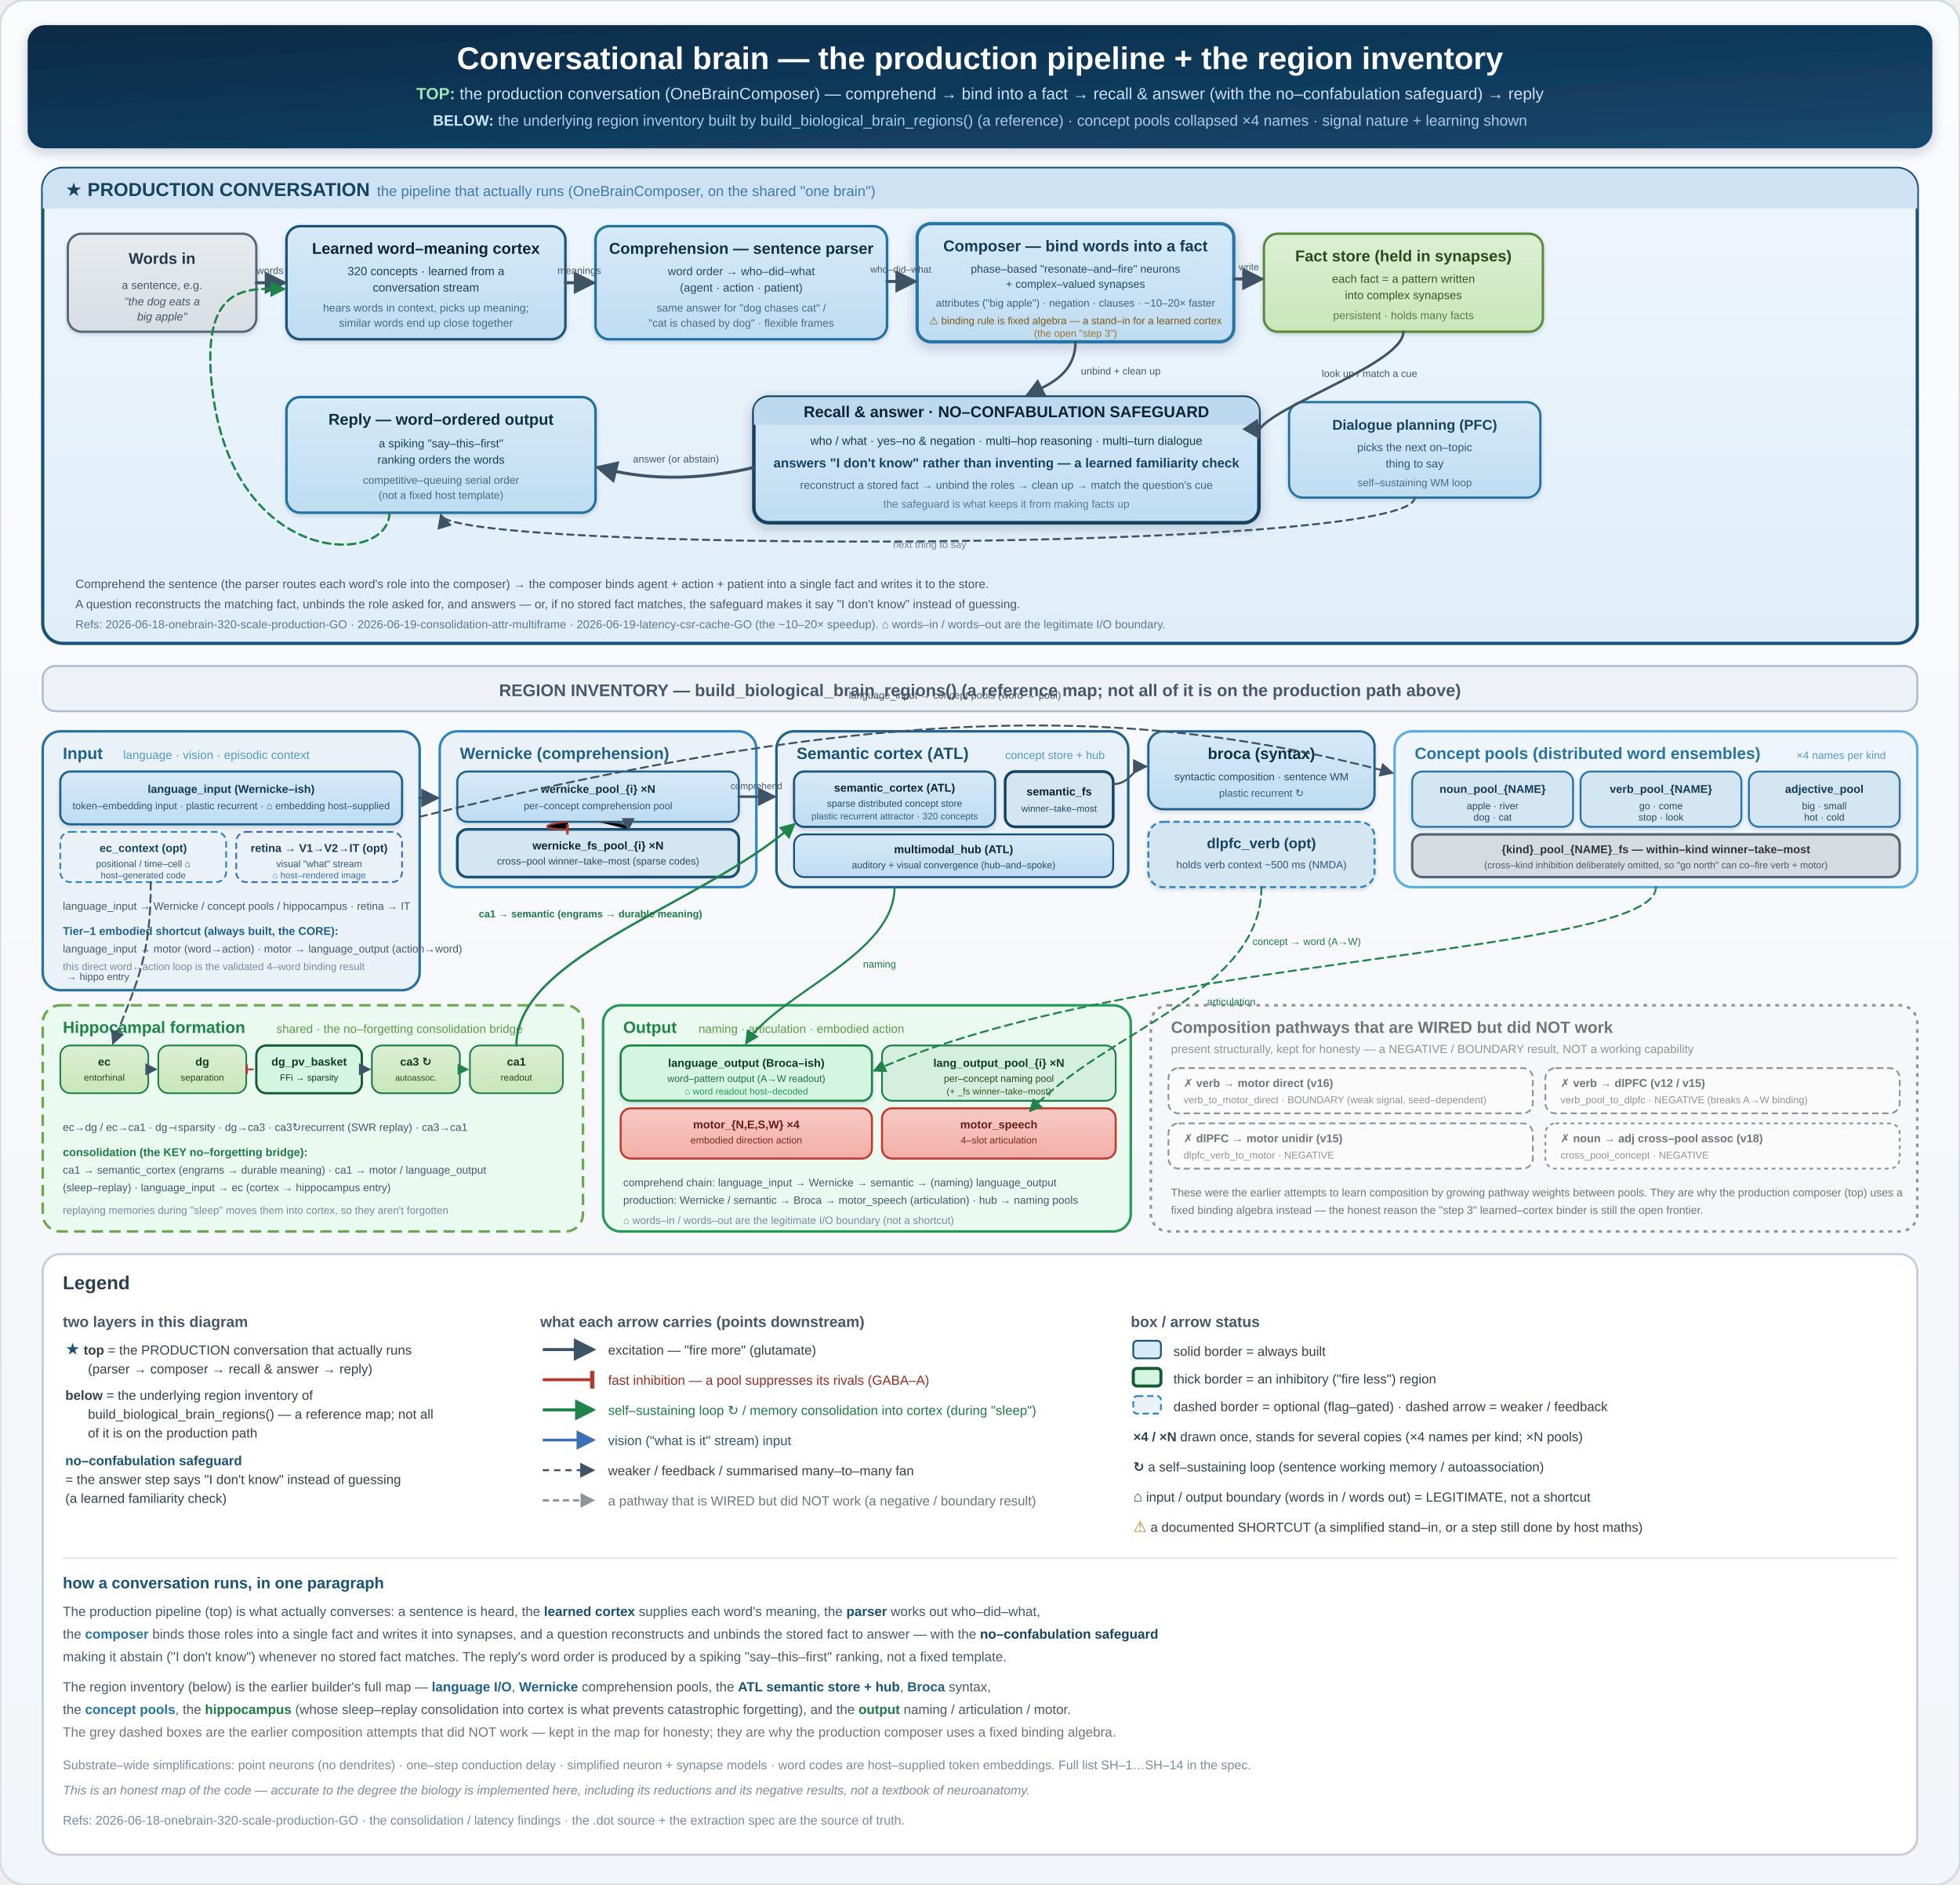
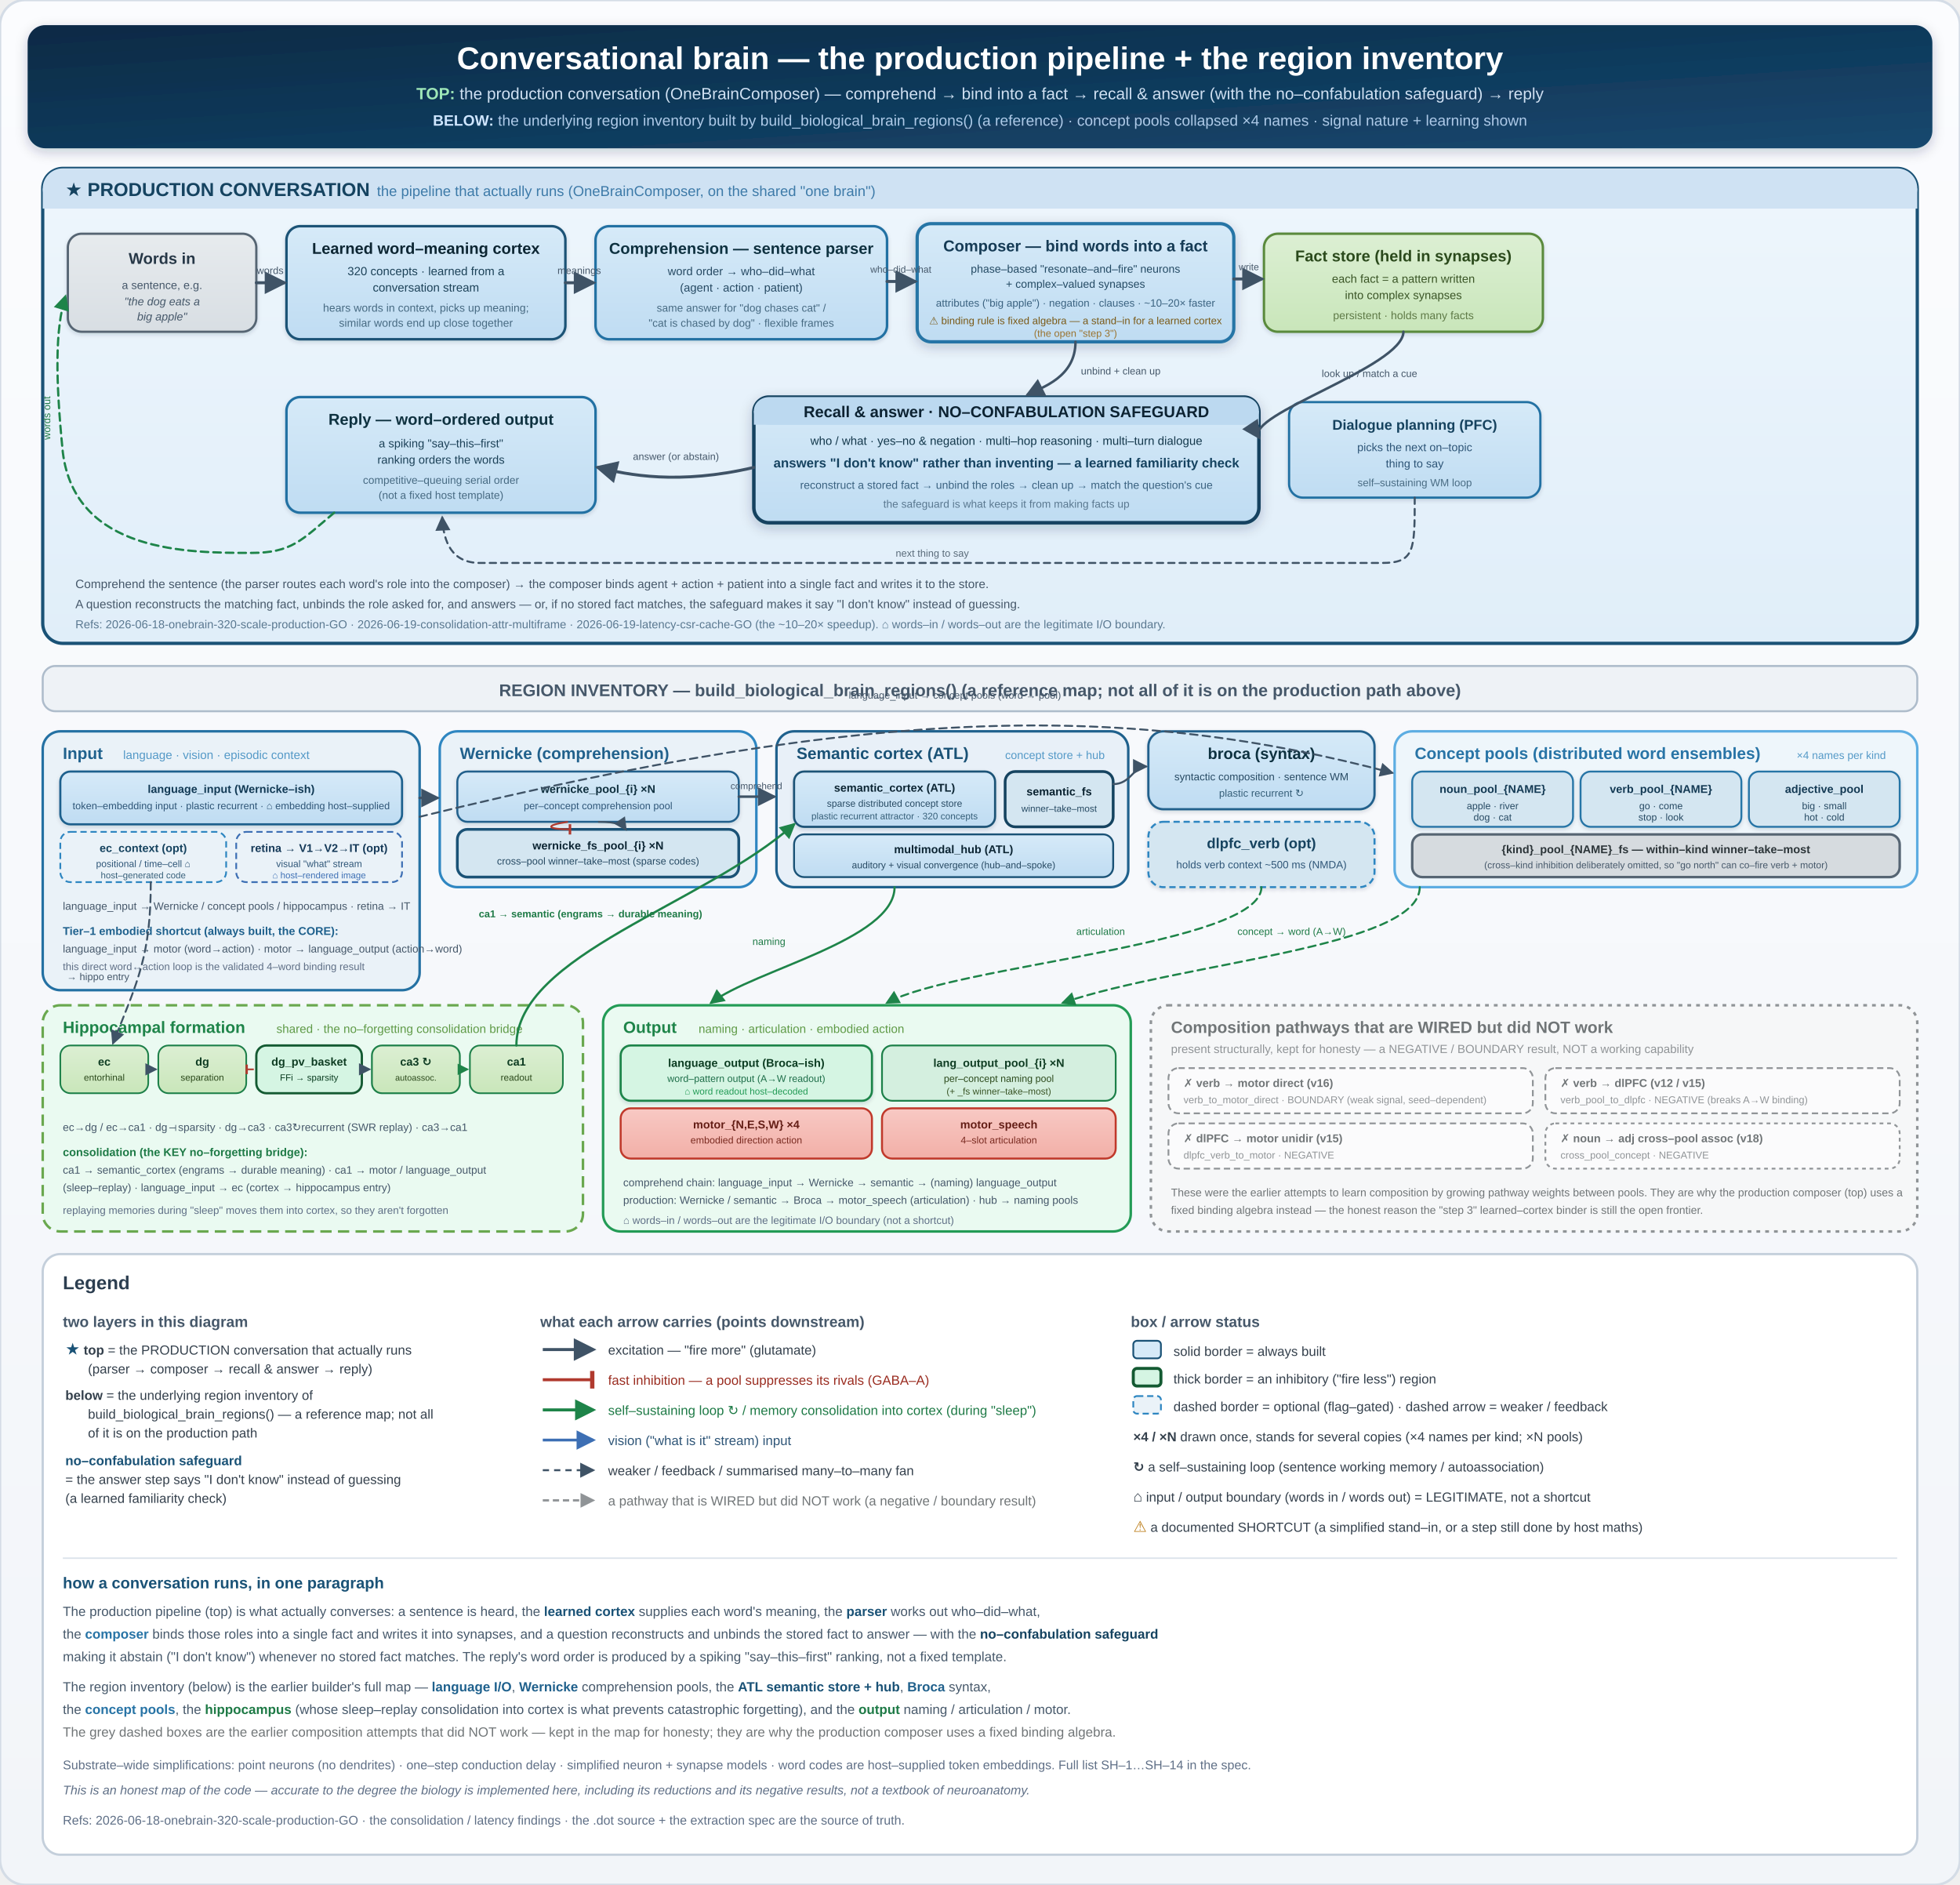
<svg xmlns="http://www.w3.org/2000/svg" viewBox="0 0 1560 1500" font-family="'Segoe UI','Helvetica Neue',Arial,sans-serif">
  <defs>
    <linearGradient id="gLang" x1="0" y1="0" x2="0" y2="1">
      <stop offset="0" stop-color="#d6eaf8" />
      <stop offset="1" stop-color="#bfdcf2" />
    </linearGradient>
    <linearGradient id="gLangD" x1="0" y1="0" x2="0" y2="1">
      <stop offset="0" stop-color="#e6f1fa" />
      <stop offset="1" stop-color="#d4e8f6" />
    </linearGradient>
    <linearGradient id="gMem" x1="0" y1="0" x2="0" y2="1">
      <stop offset="0" stop-color="#dcefd3" />
      <stop offset="1" stop-color="#c9e6ba" />
    </linearGradient>
    <linearGradient id="gMot" x1="0" y1="0" x2="0" y2="1">
      <stop offset="0" stop-color="#f8c9c4" />
      <stop offset="1" stop-color="#f2afa7" />
    </linearGradient>
    <linearGradient id="gPer" x1="0" y1="0" x2="0" y2="1">
      <stop offset="0" stop-color="#d8e9f7" />
      <stop offset="1" stop-color="#c2dcf0" />
    </linearGradient>
    <linearGradient id="gIO" x1="0" y1="0" x2="0" y2="1">
      <stop offset="0" stop-color="#e7ebee" />
      <stop offset="1" stop-color="#d8dee3" />
    </linearGradient>
    <linearGradient id="gHero" x1="0" y1="0" x2="1" y2="1">
      <stop offset="0" stop-color="#0b2a45" />
      <stop offset="1" stop-color="#15486f" />
    </linearGradient>
    <linearGradient id="gProd" x1="0" y1="0" x2="0" y2="1">
      <stop offset="0" stop-color="#eef6fc" />
      <stop offset="1" stop-color="#e0eef9" />
    </linearGradient>
    <linearGradient id="gPage" x1="0" y1="0" x2="0" y2="1">
      <stop offset="0" stop-color="#fbfcfe" />
      <stop offset="1" stop-color="#f2f5f9" />
    </linearGradient>
    <marker id="arrEx" viewBox="0 0 10 10" refX="8.5" refY="5" markerWidth="7.5" markerHeight="7.5" orient="auto-start-reverse">
      <path d="M0,0 L10,5 L0,10 z" fill="#3f5366" />
    </marker>
    <marker id="arrG" viewBox="0 0 10 10" refX="8.5" refY="5" markerWidth="7" markerHeight="7" orient="auto-start-reverse">
      <path d="M0,0 L10,5 L0,10 z" fill="#1e8449" />
    </marker>
    <marker id="arrV" viewBox="0 0 10 10" refX="8.5" refY="5" markerWidth="7" markerHeight="7" orient="auto-start-reverse">
      <path d="M0,0 L10,5 L0,10 z" fill="#3d6fb4" />
    </marker>
    <marker id="arrInh" viewBox="0 0 10 10" refX="1.5" refY="5" markerWidth="6.5" markerHeight="9" orient="auto-start-reverse">
      <rect x="0" y="0.5" width="2.2" height="9" fill="#b03a2e" />
    </marker>
    <marker id="arrX" viewBox="0 0 10 10" refX="8.5" refY="5" markerWidth="6.5" markerHeight="6.5" orient="auto-start-reverse">
      <path d="M0,0 L10,5 L0,10 z" fill="#909497" />
    </marker>
    <filter id="soft" x="-10%" y="-10%" width="120%" height="120%">
      <feDropShadow dx="0" dy="1.4" stdDeviation="1.8" flood-color="#1a2a3a" flood-opacity="0.16" />
    </filter>
    <filter id="softLg" x="-14%" y="-14%" width="128%" height="128%">
      <feDropShadow dx="0" dy="3" stdDeviation="5" flood-color="#0b2240" flood-opacity="0.22" />
    </filter>
  </defs>
  <rect x="0" y="0" width="1560" height="1500" rx="20" fill="url(#gPage)" stroke="#d4dce6" stroke-width="2" />
  <g>
    <rect x="22" y="20" width="1516" height="98" rx="14" fill="url(#gHero)" filter="url(#softLg)" />
    <text x="780" y="55" text-anchor="middle" font-size="25" font-weight="700" fill="#ffffff">Conversational brain — the production pipeline + the region inventory</text>
    <text x="780" y="79" text-anchor="middle" font-size="13" fill="#cfe0f2">
      <tspan font-weight="700" fill="#9ee7b8">TOP:</tspan> the production conversation (OneBrainComposer) — comprehend → bind into a fact → recall &amp; answer (with the no–confabulation safeguard) → reply</text>
    <text x="780" y="100" text-anchor="middle" font-size="12" fill="#aecae8">
      <tspan font-weight="700" fill="#cfe6ff">BELOW:</tspan> the underlying region inventory built by build_biological_brain_regions() (a reference) · concept pools collapsed ×4 names · signal nature + learning shown</text>
  </g>
  <g>
    <rect x="34" y="134" width="1492" height="378" rx="16" fill="url(#gProd)" stroke="#1a5276" stroke-width="2.6" />
    <rect x="34" y="134" width="1492" height="32" rx="16" fill="#cfe2f3" />
    <rect x="34" y="150" width="1492" height="16" fill="#cfe2f3" />
    <text x="52" y="156" font-size="15" font-weight="700" fill="#154360">★ PRODUCTION CONVERSATION</text>
    <text x="300" y="156" font-size="11.5" fill="#3d7aa8">the pipeline that actually runs (OneBrainComposer, on the shared "one brain")</text>
    <g filter="url(#soft)">
      <rect x="54" y="186" width="150" height="78" rx="11" fill="url(#gIO)" stroke="#566573" stroke-width="1.8" />
      <text x="129" y="210" text-anchor="middle" font-size="12.5" font-weight="700" fill="#283747">Words in</text>
      <text x="129" y="230" text-anchor="middle" font-size="9" fill="#46586a">a sentence, e.g.</text>
      <text x="129" y="243" text-anchor="middle" font-size="9" font-style="italic" fill="#46586a">"the dog eats a</text>
      <text x="129" y="255" text-anchor="middle" font-size="9" font-style="italic" fill="#46586a">big apple"</text>
    </g>
    <g filter="url(#soft)">
      <rect x="228" y="180" width="222" height="90" rx="11" fill="url(#gLang)" stroke="#1a5276" stroke-width="2" />
      <text x="339" y="202" text-anchor="middle" font-size="12.5" font-weight="700" fill="#0c2533">Learned word–meaning cortex</text>
      <text x="339" y="219" text-anchor="middle" font-size="9.4" fill="#1d4258">320 concepts · learned from a</text>
      <text x="339" y="232" text-anchor="middle" font-size="9.4" fill="#1d4258">conversation stream</text>
      <text x="339" y="248" text-anchor="middle" font-size="8.8" fill="#476a82">hears words in context, picks up meaning;</text>
      <text x="339" y="260" text-anchor="middle" font-size="8.8" fill="#476a82">similar words end up close together</text>
    </g>
    <g filter="url(#soft)">
      <rect x="474" y="180" width="232" height="90" rx="11" fill="url(#gLang)" stroke="#2471a3" stroke-width="2" />
      <text x="590" y="202" text-anchor="middle" font-size="12.5" font-weight="700" fill="#10303f">Comprehension — sentence parser</text>
      <text x="590" y="219" text-anchor="middle" font-size="9.2" fill="#274a63">word order → who–did–what</text>
      <text x="590" y="232" text-anchor="middle" font-size="9.2" fill="#274a63">(agent · action · patient)</text>
      <text x="590" y="248" text-anchor="middle" font-size="8.6" fill="#476a82">same answer for "dog chases cat" /</text>
      <text x="590" y="260" text-anchor="middle" font-size="8.6" fill="#476a82">"cat is chased by dog" · flexible frames</text>
    </g>
    <g filter="url(#softLg)">
      <rect x="730" y="178" width="252" height="94" rx="11" fill="url(#gLang)" stroke="#2874a6" stroke-width="2.6" />
      <text x="856" y="200" text-anchor="middle" font-size="12.5" font-weight="700" fill="#143a54">Composer — bind words into a fact</text>
      <text x="856" y="217" text-anchor="middle" font-size="8.8" fill="#244a63">phase–based "resonate–and–fire" neurons</text>
      <text x="856" y="229" text-anchor="middle" font-size="8.8" fill="#244a63">+ complex–valued synapses</text>
      <text x="856" y="244" text-anchor="middle" font-size="8.4" fill="#3a6280">attributes ("big apple") · negation · clauses · ~10–20× faster</text>
      <text x="856" y="258" text-anchor="middle" font-size="8.2" fill="#7a5a18">⚠ binding rule is fixed algebra — a stand–in for a learned cortex</text>
      <text x="856" y="268" text-anchor="middle" font-size="8" fill="#9a7330">(the open "step 3")</text>
    </g>
    <g filter="url(#soft)">
      <rect x="1006" y="186" width="222" height="78" rx="11" fill="url(#gMem)" stroke="#5a8a3c" stroke-width="1.9" />
      <text x="1117" y="208" text-anchor="middle" font-size="12.5" font-weight="700" fill="#2c4a1c">Fact store (held in synapses)</text>
      <text x="1117" y="225" text-anchor="middle" font-size="9.2" fill="#3a5526">each fact = a pattern written</text>
      <text x="1117" y="238" text-anchor="middle" font-size="9.2" fill="#3a5526">into complex synapses</text>
      <text x="1117" y="254" text-anchor="middle" font-size="8.8" fill="#5f7a47">persistent · holds many facts</text>
    </g>
    <g filter="url(#softLg)">
      <rect x="600" y="316" width="402" height="100" rx="12" fill="url(#gLang)" stroke="#154360" stroke-width="2.8" />
      <rect x="600" y="316" width="402" height="22" rx="12" fill="#bcd9f0" />
      <rect x="600" y="327" width="402" height="11" fill="#bcd9f0" />
      <text x="801" y="332" text-anchor="middle" font-size="12.5" font-weight="700" fill="#0a2230">Recall &amp; answer  ·  NO–CONFABULATION SAFEGUARD</text>
      <text x="801" y="354" text-anchor="middle" font-size="9.4" fill="#13384c">who / what · yes–no &amp; negation · multi–hop reasoning · multi–turn dialogue</text>
      <text x="801" y="372" text-anchor="middle" font-size="10.5" font-weight="700" fill="#154360">answers "I don't know" rather than inventing — a learned familiarity check</text>
      <text x="801" y="389" text-anchor="middle" font-size="8.8" fill="#3a6280">reconstruct a stored fact → unbind the roles → clean up → match the question's cue</text>
      <text x="801" y="404" text-anchor="middle" font-size="8.6" fill="#5a7890">the safeguard is what keeps it from making facts up</text>
    </g>
    <g filter="url(#soft)">
      <rect x="1026" y="320" width="200" height="76" rx="11" fill="url(#gLang)" stroke="#2471a3" stroke-width="1.8" />
      <text x="1126" y="342" text-anchor="middle" font-size="11.3" font-weight="700" fill="#16435f">Dialogue planning (PFC)</text>
      <text x="1126" y="359" text-anchor="middle" font-size="9" fill="#2e5577">picks the next on–topic</text>
      <text x="1126" y="372" text-anchor="middle" font-size="9" fill="#2e5577">thing to say</text>
      <text x="1126" y="387" text-anchor="middle" font-size="8.4" fill="#4a6c84">self–sustaining WM loop</text>
    </g>
    <g filter="url(#soft)">
      <rect x="228" y="316" width="246" height="92" rx="11" fill="url(#gLang)" stroke="#2471a3" stroke-width="2" />
      <text x="351" y="338" text-anchor="middle" font-size="12.5" font-weight="700" fill="#10303f">Reply — word–ordered output</text>
      <text x="351" y="356" text-anchor="middle" font-size="9.2" fill="#1d4258">a spiking "say–this–first"</text>
      <text x="351" y="369" text-anchor="middle" font-size="9.2" fill="#1d4258">ranking orders the words</text>
      <text x="351" y="385" text-anchor="middle" font-size="8.6" fill="#476a82">competitive–queuing serial order</text>
      <text x="351" y="397" text-anchor="middle" font-size="8.6" fill="#476a82">(not a fixed host template)</text>
    </g>
    <g fill="none" stroke-linecap="round">
      <path d="M204,225 L226,225" stroke="#3f5366" stroke-width="2.4" marker-end="url(#arrEx)" />
      <text x="215" y="218" text-anchor="middle" font-size="8" fill="#46586a">words</text>
      <path d="M450,225 L472,225" stroke="#3f5366" stroke-width="2.4" marker-end="url(#arrEx)" />
      <text x="461" y="218" text-anchor="middle" font-size="8" fill="#46586a">meanings</text>
      <path d="M706,224 L728,224" stroke="#3f5366" stroke-width="2.4" marker-end="url(#arrEx)" />
      <text x="717" y="217" text-anchor="middle" font-size="7.6" fill="#46586a">who–did–what</text>
      <path d="M982,222 L1004,222" stroke="#3f5366" stroke-width="2.4" marker-end="url(#arrEx)" />
      <text x="994" y="215" text-anchor="middle" font-size="7.6" fill="#46586a">write</text>
      <path d="M1117,264 C1117,292 990,330 1002,348" stroke="#3f5366" stroke-width="2" marker-end="url(#arrEx)" />
      <text x="1090" y="300" text-anchor="middle" font-size="8" fill="#46586a">look up / match a cue</text>
      <path d="M856,272 C856,300 830,308 818,314" stroke="#3f5366" stroke-width="2" marker-end="url(#arrEx)" />
      <text x="892" y="298" text-anchor="middle" font-size="8" fill="#46586a">unbind + clean up</text>
-       <path d="M1126,396 C1126,440 360,440 351,410" stroke="#3f5366" stroke-width="1.6" stroke-dasharray="5 4" marker-end="url(#arrEx)" />
-       <text x="740" y="436" text-anchor="middle" font-size="8" fill="#73838f">next thing to say</text>
+       <path d="M1126,396 C1126,438 1126,448 1100,448 L382,448 C360,448 353,432 352,412" stroke="#3f5366" stroke-width="1.6" stroke-dasharray="5 4" marker-end="url(#arrEx)" />
+       <text x="742" y="443" text-anchor="middle" font-size="8" fill="#5a6b7a">next thing to say</text>
      <path d="M600,372 C540,386 500,378 476,372" stroke="#3f5366" stroke-width="2.4" marker-end="url(#arrEx)" />
-       <text x="538" y="368" text-anchor="middle" font-size="8" fill="#46586a">answer (or abstain)</text>
-       <path d="M310,408 C310,452 180,452 168,300 C162,224 200,230 226,230" stroke="#1e8449" stroke-width="1.8" stroke-dasharray="6 4" marker-end="url(#arrG)" />
+       <text x="538" y="366" text-anchor="middle" font-size="8" fill="#46586a">answer (or abstain)</text>
+       <path d="M266,408 C240,430 232,440 200,440 C150,440 60,440 50,360 C44,300 44,262 52,236" stroke="#1e8449" stroke-width="1.8" stroke-dasharray="6 4" marker-end="url(#arrG)" />
+       <text x="40" y="350" font-size="8" fill="#1e7a46" transform="rotate(-90 40 350)">words out</text>
    </g>
    <text x="60" y="468" font-size="9.6" fill="#46586a">Comprehend the sentence (the parser routes each word's role into the composer) → the composer binds agent + action + patient into a single fact and writes it to the store.</text>
    <text x="60" y="484" font-size="9.6" fill="#46586a">A question reconstructs the matching fact, unbinds the role asked for, and answers — or, if no stored fact matches, the safeguard makes it say "I don't know" instead of guessing.</text>
    <text x="60" y="500" font-size="9.2" fill="#5a7890">Refs: 2026-06-18-onebrain-320-scale-production-GO · 2026-06-19-consolidation-attr-multiframe · 2026-06-19-latency-csr-cache-GO (the ~10–20× speedup). ⌂ words–in / words–out are the legitimate I/O boundary.</text>
  </g>
  <g>
    <rect x="34" y="530" width="1492" height="36" rx="10" fill="#eef2f6" stroke="#aebccb" stroke-width="1.6" />
    <text x="780" y="554" text-anchor="middle" font-size="13.5" font-weight="700" fill="#46586a">REGION INVENTORY — build_biological_brain_regions()  (a reference map; not all of it is on the production path above)</text>
  </g>
  <g>
    <rect x="34" y="582" width="300" height="206" rx="14" fill="#eaf2f8" stroke="#2471a3" stroke-width="2" />
    <text x="50" y="604" font-size="13" font-weight="700" fill="#1f618d">Input</text>
    <text x="98" y="604" font-size="9.5" fill="#5499c7">language · vision · episodic context</text>
    <g font-size="9">
      <rect x="48" y="614" width="272" height="42" rx="8" fill="url(#gLang)" stroke="#1f618d" stroke-width="1.7" filter="url(#soft)" />
      <text x="184" y="631" text-anchor="middle" font-weight="700" fill="#123a55">language_input  (Wernicke–ish)</text>
      <text x="184" y="644" text-anchor="middle" font-size="8" fill="#2e5577">token–embedding input · plastic recurrent · ⌂ embedding host–supplied</text>
      <rect x="48" y="662" width="132" height="40" rx="8" fill="#eaf2f8" stroke="#2e86c1" stroke-width="1.4" stroke-dasharray="5 3" />
      <text x="114" y="678" text-anchor="middle" font-weight="700" fill="#16435f">ec_context (opt)</text>
      <text x="114" y="690" text-anchor="middle" font-size="7.6" fill="#2e5577">positional / time–cell ⌂</text>
      <text x="114" y="699" text-anchor="middle" font-size="7.2" fill="#37607a">host–generated code</text>
      <rect x="188" y="662" width="132" height="40" rx="8" fill="#eaf2f8" stroke="#3d6fb4" stroke-width="1.4" stroke-dasharray="5 3" />
      <text x="254" y="678" text-anchor="middle" font-weight="700" fill="#163a59">retina → V1→V2→IT (opt)</text>
      <text x="254" y="690" text-anchor="middle" font-size="7.6" fill="#2e5577">visual "what" stream</text>
      <text x="254" y="699" text-anchor="middle" font-size="7.2" fill="#3d6fb4">⌂ host–rendered image</text>
    </g>
    <text x="50" y="724" font-size="8.6" fill="#46586a">language_input → Wernicke / concept pools / hippocampus · retina → IT</text>
    <text x="50" y="744" font-size="9" fill="#1f618d" font-weight="700">Tier–1 embodied shortcut (always built, the CORE):</text>
    <text x="50" y="758" font-size="8.6" fill="#46586a">language_input → motor (word→action) · motor → language_output (action→word)</text>
-     <text x="50" y="772" font-size="8.2" fill="#7a8aa0">this direct word↔action loop is the validated 4–word binding result</text>
+     <text x="50" y="772" font-size="8.2" fill="#5f6f86">this direct word↔action loop is the validated 4–word binding result</text>
  </g>
  <g>
    <rect x="350" y="582" width="252" height="124" rx="14" fill="#eaf2f8" stroke="#2e86c1" stroke-width="2" />
    <text x="366" y="604" font-size="13" font-weight="700" fill="#21618c">Wernicke  (comprehension)</text>
    <g font-size="9">
      <rect x="364" y="614" width="224" height="40" rx="8" fill="url(#gLang)" stroke="#21618c" stroke-width="1.6" filter="url(#soft)" />
      <text x="476" y="631" text-anchor="middle" font-weight="700" fill="#10303f">wernicke_pool_{i}  ×N</text>
      <text x="476" y="644" text-anchor="middle" font-size="8" fill="#2e5577">per–concept comprehension pool</text>
      <rect x="364" y="660" width="224" height="38" rx="8" fill="#d4e6f1" stroke="#1a5276" stroke-width="2.2" />
      <text x="476" y="676" text-anchor="middle" font-weight="700" fill="#0c2533">wernicke_fs_pool_{i}  ×N</text>
      <text x="476" y="688" text-anchor="middle" font-size="8" fill="#274a63">cross–pool winner–take–most (sparse codes)</text>
    </g>
-     <path d="M476,654 C500,654 500,658 500,660" stroke="#3f5366" stroke-width="1.4" marker-end="url(#arrEx)" />
-     <path d="M452,660 C430,660 430,656 452,654" stroke="#b03a2e" stroke-width="1.4" marker-start="url(#arrInh)" />
+     <path d="M476,654 C492,654 496,657 498,660" fill="none" stroke="#3f5366" stroke-width="1.4" marker-end="url(#arrEx)" />
+     <path d="M454,660 C436,660 432,657 452,654" fill="none" stroke="#b03a2e" stroke-width="1.4" marker-start="url(#arrInh)" />
  </g>
  <g>
    <rect x="618" y="582" width="280" height="124" rx="14" fill="#e8f0f8" stroke="#1f618d" stroke-width="2" />
    <text x="634" y="604" font-size="13" font-weight="700" fill="#1a5276">Semantic cortex (ATL)</text>
    <text x="800" y="604" font-size="9" fill="#5499c7">concept store + hub</text>
    <g font-size="9">
      <rect x="632" y="614" width="160" height="44" rx="8" fill="url(#gLang)" stroke="#1a5276" stroke-width="1.7" filter="url(#soft)" />
      <text x="712" y="630" text-anchor="middle" font-weight="700" fill="#0c2533">semantic_cortex (ATL)</text>
      <text x="712" y="642" text-anchor="middle" font-size="7.6" fill="#274a63">sparse distributed concept store</text>
      <text x="712" y="652" text-anchor="middle" font-size="7.4" fill="#37607a">plastic recurrent attractor · 320 concepts</text>
      <rect x="800" y="614" width="86" height="44" rx="8" fill="#d4e6f1" stroke="#154360" stroke-width="2.2" />
      <text x="843" y="633" text-anchor="middle" font-weight="700" fill="#0a2230">semantic_fs</text>
      <text x="843" y="646" text-anchor="middle" font-size="7.4" fill="#274a63">winner–take–most</text>
      <rect x="632" y="664" width="254" height="34" rx="8" fill="url(#gLang)" stroke="#1a5276" stroke-width="1.5" />
      <text x="759" y="679" text-anchor="middle" font-weight="700" fill="#0c2533">multimodal_hub (ATL)</text>
      <text x="759" y="691" text-anchor="middle" font-size="7.6" fill="#274a63">auditory + visual convergence (hub–and–spoke)</text>
    </g>
  </g>
  <g filter="url(#soft)">
    <rect x="914" y="582" width="180" height="62" rx="12" fill="url(#gLang)" stroke="#21618c" stroke-width="1.8" />
    <text x="1004" y="604" text-anchor="middle" font-size="12.5" font-weight="700" fill="#10303f">broca  (syntax)</text>
    <text x="1004" y="621" text-anchor="middle" font-size="8.4" fill="#274a63">syntactic composition · sentence WM</text>
    <text x="1004" y="634" text-anchor="middle" font-size="8.2" fill="#37607a">plastic recurrent ↻</text>
  </g>
  <g filter="url(#soft)">
    <rect x="914" y="654" width="180" height="52" rx="12" fill="#d4e6f1" stroke="#2e86c1" stroke-width="1.6" stroke-dasharray="5 3" />
    <text x="1004" y="675" text-anchor="middle" font-size="11.5" font-weight="700" fill="#16435f">dlpfc_verb  (opt)</text>
    <text x="1004" y="691" text-anchor="middle" font-size="8.4" fill="#2e5577">holds verb context ~500 ms (NMDA)</text>
  </g>
  <g>
    <rect x="1110" y="582" width="416" height="124" rx="14" fill="#eef6fb" stroke="#5dade2" stroke-width="2" />
    <text x="1126" y="604" font-size="13" font-weight="700" fill="#2874a6">Concept pools  (distributed word ensembles)</text>
    <text x="1430" y="604" font-size="8.6" fill="#5499c7">×4 names per kind</text>
    <g font-size="9">
      <rect x="1124" y="614" width="128" height="44" rx="8" fill="#d4e6f1" stroke="#2874a6" stroke-width="1.5" filter="url(#soft)" />
      <text x="1188" y="631" text-anchor="middle" font-weight="700" fill="#143a54">noun_pool_{NAME}</text>
      <text x="1188" y="644" text-anchor="middle" font-size="7.8" fill="#274a63">apple · river</text>
      <text x="1188" y="653" text-anchor="middle" font-size="7.8" fill="#274a63">dog · cat</text>
      <rect x="1258" y="614" width="128" height="44" rx="8" fill="#d4e6f1" stroke="#2874a6" stroke-width="1.5" filter="url(#soft)" />
      <text x="1322" y="631" text-anchor="middle" font-weight="700" fill="#143a54">verb_pool_{NAME}</text>
      <text x="1322" y="644" text-anchor="middle" font-size="7.8" fill="#274a63">go · come</text>
      <text x="1322" y="653" text-anchor="middle" font-size="7.8" fill="#274a63">stop · look</text>
      <rect x="1392" y="614" width="120" height="44" rx="8" fill="#d4e6f1" stroke="#2874a6" stroke-width="1.5" filter="url(#soft)" />
      <text x="1452" y="631" text-anchor="middle" font-weight="700" fill="#143a54">adjective_pool</text>
      <text x="1452" y="644" text-anchor="middle" font-size="7.8" fill="#274a63">big · small</text>
      <text x="1452" y="653" text-anchor="middle" font-size="7.8" fill="#274a63">hot · cold</text>
      <rect x="1124" y="664" width="388" height="34" rx="8" fill="#d6dbdf" stroke="#566573" stroke-width="2" />
      <text x="1318" y="679" text-anchor="middle" font-weight="700" fill="#2c3539">{kind}_pool_{NAME}_fs — within–kind winner–take–most</text>
      <text x="1318" y="691" text-anchor="middle" font-size="7.6" fill="#46586a">(cross–kind inhibition deliberately omitted, so "go north" can co–fire verb + motor)</text>
    </g>
  </g>
  <g>
    <rect x="34" y="800" width="430" height="180" rx="14" fill="#eafaf1" stroke="#6aa84f" stroke-width="2" stroke-dasharray="9 5" />
    <text x="50" y="822" font-size="13" font-weight="700" fill="#1e8449">Hippocampal formation</text>
    <text x="220" y="822" font-size="9.5" fill="#5f9a47">shared · the no–forgetting consolidation bridge</text>
    <g font-size="9" fill="#0f3d23">
      <rect x="48" y="832" width="70" height="38" rx="8" fill="url(#gMem)" stroke="#1d8049" stroke-width="1.3" />
      <text x="83" y="848" text-anchor="middle" font-weight="700">ec</text>
      <text x="83" y="860" text-anchor="middle" font-size="7.4" fill="#2c4a1c">entorhinal</text>
      <rect x="126" y="832" width="70" height="38" rx="8" fill="url(#gMem)" stroke="#1d8049" stroke-width="1.3" />
      <text x="161" y="848" text-anchor="middle" font-weight="700">dg</text>
      <text x="161" y="860" text-anchor="middle" font-size="7.4" fill="#2c4a1c">separation</text>
      <rect x="204" y="832" width="84" height="38" rx="8" fill="#d5f5e3" stroke="#145a32" stroke-width="1.8" />
      <text x="246" y="848" text-anchor="middle" font-weight="700">dg_pv_basket</text>
      <text x="246" y="860" text-anchor="middle" font-size="7.2" fill="#0a3d20">FFi → sparsity</text>
      <rect x="296" y="832" width="70" height="38" rx="8" fill="url(#gMem)" stroke="#1d8049" stroke-width="1.4" />
      <text x="331" y="848" text-anchor="middle" font-weight="700">ca3 ↻</text>
      <text x="331" y="860" text-anchor="middle" font-size="6.8" fill="#2c4a1c">autoassoc.</text>
      <rect x="374" y="832" width="74" height="38" rx="8" fill="url(#gMem)" stroke="#1d8049" stroke-width="1.3" />
      <text x="411" y="848" text-anchor="middle" font-weight="700">ca1</text>
      <text x="411" y="860" text-anchor="middle" font-size="7.4" fill="#2c4a1c">readout</text>
    </g>
    <path d="M118,851 L124,851" stroke="#3f5366" stroke-width="1.3" marker-end="url(#arrEx)" />
    <path d="M196,851 L202,851" stroke="#b03a2e" stroke-width="1.3" marker-start="url(#arrInh)" />
    <path d="M288,851 L294,851" stroke="#3f5366" stroke-width="1.3" marker-end="url(#arrEx)" />
    <path d="M366,851 L372,851" stroke="#1e8449" stroke-width="1.3" marker-end="url(#arrG)" />
    <text x="50" y="900" font-size="8.6" fill="#46586a">ec→dg / ec→ca1 · dg⊣sparsity · dg→ca3 · ca3↻recurrent (SWR replay) · ca3→ca1</text>
    <text x="50" y="920" font-size="9" font-weight="700" fill="#1e7a46">consolidation (the KEY no–forgetting bridge):</text>
    <text x="50" y="934" font-size="8.6" fill="#46586a">ca1 → semantic_cortex (engrams → durable meaning) · ca1 → motor / language_output</text>
    <text x="50" y="948" font-size="8.6" fill="#46586a">(sleep–replay) · language_input → ec (cortex → hippocampus entry)</text>
-     <text x="50" y="966" font-size="8.4" fill="#7a8aa0">replaying memories during "sleep" moves them into cortex, so they aren't forgotten</text>
+     <text x="50" y="966" font-size="8.4" fill="#5f6f86">replaying memories during "sleep" moves them into cortex, so they aren't forgotten</text>
  </g>
  <g>
    <rect x="480" y="800" width="420" height="180" rx="14" fill="#eafaf1" stroke="#239b56" stroke-width="2" />
    <text x="496" y="822" font-size="13" font-weight="700" fill="#1e8449">Output</text>
    <text x="556" y="822" font-size="9.5" fill="#5f9a47">naming · articulation · embodied action</text>
    <g font-size="9">
      <rect x="494" y="832" width="200" height="44" rx="8" fill="#d5f5e3" stroke="#1e8449" stroke-width="1.7" filter="url(#soft)" />
      <text x="594" y="849" text-anchor="middle" font-weight="700" fill="#0c3d22">language_output  (Broca–ish)</text>
      <text x="594" y="861" text-anchor="middle" font-size="7.8" fill="#1e6e49">word–pattern output (A→W readout)</text>
      <text x="594" y="871" text-anchor="middle" font-size="7.4" fill="#239b56">⌂ word readout host–decoded</text>
      <rect x="702" y="832" width="186" height="44" rx="8" fill="#d4efdf" stroke="#1d8049" stroke-width="1.4" />
      <text x="795" y="849" text-anchor="middle" font-weight="700" fill="#0f3d23">lang_output_pool_{i}  ×N</text>
      <text x="795" y="861" text-anchor="middle" font-size="7.8" fill="#2c4a1c">per–concept naming pool</text>
      <text x="795" y="871" text-anchor="middle" font-size="7.4" fill="#3a5526">(+ _fs winner–take–most)</text>
      <rect x="494" y="882" width="200" height="40" rx="8" fill="url(#gMot)" stroke="#c0392b" stroke-width="1.6" />
      <text x="594" y="898" text-anchor="middle" font-weight="700" fill="#641e16">motor_{N,E,S,W}  ×4</text>
      <text x="594" y="910" text-anchor="middle" font-size="7.8" fill="#7a2a20">embodied direction action</text>
      <rect x="702" y="882" width="186" height="40" rx="8" fill="url(#gMot)" stroke="#c0392b" stroke-width="1.6" />
      <text x="795" y="898" text-anchor="middle" font-weight="700" fill="#641e16">motor_speech</text>
      <text x="795" y="910" text-anchor="middle" font-size="7.8" fill="#7a2a20">4–slot articulation</text>
    </g>
    <text x="496" y="944" font-size="8.6" fill="#46586a">comprehend chain: language_input → Wernicke → semantic → (naming) language_output</text>
    <text x="496" y="958" font-size="8.6" fill="#46586a">production: Wernicke / semantic → Broca → motor_speech (articulation) · hub → naming pools</text>
-     <text x="496" y="974" font-size="8.4" fill="#7a8aa0">⌂ words–in / words–out are the legitimate I/O boundary (not a shortcut)</text>
+     <text x="496" y="974" font-size="8.4" fill="#5f6f86">⌂ words–in / words–out are the legitimate I/O boundary (not a shortcut)</text>
  </g>
  <g>
    <rect x="916" y="800" width="610" height="180" rx="14" fill="#f6f7f8" stroke="#909497" stroke-width="2" stroke-dasharray="3 4" />
    <text x="932" y="822" font-size="13" font-weight="700" fill="#707577">Composition pathways that are WIRED but did NOT work</text>
    <text x="932" y="838" font-size="9.4" fill="#909497">present structurally, kept for honesty — a NEGATIVE / BOUNDARY result, NOT a working capability</text>
    <g font-size="9">
      <rect x="930" y="850" width="290" height="36" rx="8" fill="#fbfbfc" stroke="#909497" stroke-width="1.4" stroke-dasharray="5 3" />
      <text x="942" y="865" font-weight="700" fill="#707577">✗  verb → motor direct  (v16)</text>
      <text x="942" y="878" font-size="8" fill="#909497">verb_to_motor_direct · BOUNDARY (weak signal, seed–dependent)</text>
      <rect x="1230" y="850" width="282" height="36" rx="8" fill="#fbfbfc" stroke="#909497" stroke-width="1.4" stroke-dasharray="5 3" />
      <text x="1242" y="865" font-weight="700" fill="#707577">✗  verb → dlPFC  (v12 / v15)</text>
      <text x="1242" y="878" font-size="8" fill="#909497">verb_pool_to_dlpfc · NEGATIVE (breaks A→W binding)</text>
      <rect x="930" y="894" width="290" height="36" rx="8" fill="#fbfbfc" stroke="#909497" stroke-width="1.4" stroke-dasharray="5 3" />
      <text x="942" y="909" font-weight="700" fill="#707577">✗  dlPFC → motor unidir  (v15)</text>
      <text x="942" y="922" font-size="8" fill="#909497">dlpfc_verb_to_motor · NEGATIVE</text>
      <rect x="1230" y="894" width="282" height="36" rx="8" fill="#fbfbfc" stroke="#909497" stroke-width="1.4" stroke-dasharray="3 3" />
      <text x="1242" y="909" font-weight="700" fill="#707577">✗  noun → adj cross–pool assoc  (v18)</text>
      <text x="1242" y="922" font-size="8" fill="#909497">cross_pool_concept · NEGATIVE</text>
    </g>
    <text x="932" y="952" font-size="8.8" fill="#707577">These were the earlier attempts to learn composition by growing pathway weights between pools. They are why the production composer (top) uses a</text>
    <text x="932" y="966" font-size="8.8" fill="#707577">fixed binding algebra instead — the honest reason the "step 3" learned–cortex binder is still the open frontier.</text>
  </g>
  <g fill="none" stroke-linecap="round">
    <path d="M334,635 L348,635" stroke="#3f5366" stroke-width="2" marker-end="url(#arrEx)" />
    <text x="341" y="628" text-anchor="middle" font-size="7.6" fill="#46586a"> </text>
    <path d="M588,634 L616,634" stroke="#3f5366" stroke-width="2" marker-end="url(#arrEx)" />
    <text x="602" y="628" text-anchor="middle" font-size="7.4" fill="#46586a">comprehend</text>
    <path d="M886,624 C900,624 902,610 912,610" stroke="#3f5366" stroke-width="1.6" marker-end="url(#arrEx)" />
    <path d="M334,650 C700,560 900,560 1108,615" stroke="#3f5366" stroke-width="1.5" stroke-dasharray="6 4" marker-end="url(#arrEx)" />
    <text x="760" y="556" text-anchor="middle" font-size="8" fill="#46586a">language_input → concept pools (word → pool)</text>
-     <path d="M712,706 C712,760 620,790 594,830" stroke="#1e8449" stroke-width="1.6" marker-end="url(#arrG)" />
-     <text x="700" y="770" text-anchor="middle" font-size="8" fill="#1e7a46">naming</text>
-     <path d="M1318,706 C1318,760 900,760 696,852" stroke="#1e8449" stroke-width="1.5" stroke-dasharray="6 4" marker-end="url(#arrG)" />
-     <text x="1040" y="752" text-anchor="middle" font-size="8" fill="#1e7a46">concept → word (A→W)</text>
-     <path d="M1004,706 C1004,790 880,820 820,884" stroke="#1e8449" stroke-width="1.5" stroke-dasharray="6 4" marker-end="url(#arrG)" />
-     <text x="980" y="800" text-anchor="middle" font-size="8" fill="#1e7a46">articulation</text>
+     <path d="M712,706 C712,748 600,772 566,798" stroke="#1e8449" stroke-width="1.7" marker-end="url(#arrG)" />
+     <text x="612" y="752" text-anchor="middle" font-size="8" fill="#1e7a46">naming</text>
+     <path d="M1004,706 C1004,752 760,768 706,798" stroke="#1e8449" stroke-width="1.6" stroke-dasharray="6 4" marker-end="url(#arrG)" />
+     <text x="876" y="744" text-anchor="middle" font-size="8" fill="#1e7a46">articulation</text>
+     <path d="M1130,706 C1130,754 940,766 846,798" stroke="#1e8449" stroke-width="1.6" stroke-dasharray="6 4" marker-end="url(#arrG)" />
+     <text x="1028" y="744" text-anchor="middle" font-size="8" fill="#1e7a46">concept → word (A→W)</text>
    <path d="M120,702 C120,760 110,780 90,830" stroke="#3f5366" stroke-width="1.5" stroke-dasharray="6 4" marker-end="url(#arrEx)" />
    <text x="78" y="780" text-anchor="middle" font-size="8" fill="#46586a">→ hippo entry</text>
    <path d="M411,832 C411,760 560,720 632,656" stroke="#1e8449" stroke-width="1.8" marker-end="url(#arrG)" />
    <text x="470" y="730" text-anchor="middle" font-size="8" font-weight="700" fill="#1e7a46">ca1 → semantic (engrams → durable meaning)</text>
  </g>
  <g>
    <rect x="34" y="998" width="1492" height="478" rx="14" fill="#ffffff" stroke="#c4cfdb" stroke-width="1.8" />
    <text x="50" y="1026" font-size="15" font-weight="700" fill="#2c3e50">Legend</text>
    <text x="50" y="1056" font-size="12" font-weight="700" fill="#46586a">two layers in this diagram</text>
    <g font-size="10.5" fill="#34404c">
      <text x="52" y="1078">
        <tspan font-weight="700" font-size="13" fill="#1a5276">★</tspan>
        <tspan font-weight="700">top</tspan> = the PRODUCTION conversation that actually runs</text>
      <text x="70" y="1093">(parser → composer → recall &amp; answer → reply)</text>
      <text x="52" y="1114">
        <tspan font-weight="700">below</tspan> = the underlying region inventory of</text>
      <text x="70" y="1129">build_biological_brain_regions() — a reference map; not all</text>
      <text x="70" y="1144">of it is on the production path</text>
      <text x="52" y="1166" font-weight="700" fill="#1a5276">no–confabulation safeguard</text>
      <text x="52" y="1181">= the answer step says "I don't know" instead of guessing</text>
      <text x="52" y="1196">(a learned familiarity check)</text>
    </g>
    <text x="430" y="1056" font-size="12" font-weight="700" fill="#46586a">what each arrow carries  (points downstream)</text>
    <g font-size="10.5" fill="#34404c">
      <line x1="432" y1="1074" x2="472" y2="1074" stroke="#3f5366" stroke-width="2.4" marker-end="url(#arrEx)" />
      <text x="484" y="1078">excitation — "fire more" (glutamate)</text>
      <line x1="472" y1="1098" x2="432" y2="1098" stroke="#b03a2e" stroke-width="2.4" marker-start="url(#arrInh)" />
      <text x="484" y="1102" fill="#9a2c20">fast inhibition — a pool suppresses its rivals (GABA–A)</text>
      <line x1="432" y1="1122" x2="472" y2="1122" stroke="#1e8449" stroke-width="2.4" marker-end="url(#arrG)" />
      <text x="484" y="1126" fill="#1e7a46">self–sustaining loop ↻ / memory consolidation into cortex (during "sleep")</text>
      <line x1="432" y1="1146" x2="472" y2="1146" stroke="#3d6fb4" stroke-width="2.2" marker-end="url(#arrV)" />
      <text x="484" y="1150" fill="#2e5577">vision ("what is it" stream) input</text>
      <line x1="432" y1="1170" x2="472" y2="1170" stroke="#3f5366" stroke-width="1.6" stroke-dasharray="5 4" marker-end="url(#arrEx)" />
      <text x="484" y="1174">weaker / feedback / summarised many–to–many fan</text>
      <line x1="432" y1="1194" x2="472" y2="1194" stroke="#909497" stroke-width="1.8" stroke-dasharray="5 3" marker-end="url(#arrX)" />
      <text x="484" y="1198" fill="#707577">a pathway that is WIRED but did NOT work (a negative / boundary result)</text>
    </g>
    <text x="900" y="1056" font-size="12" font-weight="700" fill="#46586a">box / arrow status</text>
    <g font-size="10.5" fill="#34404c">
      <rect x="902" y="1067" width="22" height="14" rx="3" fill="#d6eaf8" stroke="#1a5276" stroke-width="1.4" />
      <text x="934" y="1079">solid border = always built</text>
      <rect x="902" y="1089" width="22" height="14" rx="3" fill="#d5f5e3" stroke="#145a32" stroke-width="2.4" />
      <text x="934" y="1101">thick border = an inhibitory ("fire less") region</text>
      <rect x="902" y="1111" width="22" height="14" rx="3" fill="#eaf2f8" stroke="#2e86c1" stroke-width="1.4" stroke-dasharray="5 3" />
      <text x="934" y="1123">dashed border = optional (flag–gated) · dashed arrow = weaker / feedback</text>
      <text x="902" y="1147">
        <tspan font-weight="700">×4 / ×N</tspan>  drawn once, stands for several copies (×4 names per kind; ×N pools)</text>
      <text x="902" y="1171">
        <tspan font-weight="700">↻</tspan>  a self–sustaining loop (sentence working memory / autoassociation)</text>
      <text x="902" y="1195">
        <tspan font-size="12">⌂</tspan>  input / output boundary (words in / words out) = LEGITIMATE, not a shortcut</text>
      <text x="902" y="1219">
        <tspan font-size="12" fill="#b9770e" font-weight="700">⚠</tspan>  a documented SHORTCUT (a simplified stand–in, or a step still done by host maths)</text>
    </g>
    <line x1="50" y1="1240" x2="1510" y2="1240" stroke="#dde4ec" stroke-width="1.2" />
    <text x="50" y="1264" font-size="12.5" font-weight="700" fill="#1a5276">how a conversation runs, in one paragraph</text>
    <text x="50" y="1286" font-size="10.6" fill="#46586a">The production pipeline (top) is what actually converses: a sentence is heard, the <tspan font-weight="700" fill="#1a5276">learned cortex</tspan> supplies each word's meaning, the <tspan font-weight="700" fill="#1a5276">parser</tspan> works out who–did–what,</text>
    <text x="50" y="1304" font-size="10.6" fill="#46586a">the <tspan font-weight="700" fill="#2874a6">composer</tspan> binds those roles into a single fact and writes it into synapses, and a question reconstructs and unbinds the stored fact to answer — with the <tspan font-weight="700" fill="#154360">no–confabulation safeguard</tspan>
    </text>
    <text x="50" y="1322" font-size="10.6" fill="#46586a">making it abstain ("I don't know") whenever no stored fact matches. The reply's word order is produced by a spiking "say–this–first" ranking, not a fixed template.</text>
    <text x="50" y="1346" font-size="10.6" fill="#46586a">The region inventory (below) is the earlier builder's full map — <tspan font-weight="700" fill="#1f618d">language I/O</tspan>, <tspan font-weight="700" fill="#21618c">Wernicke</tspan> comprehension pools, the <tspan font-weight="700" fill="#1a5276">ATL semantic store + hub</tspan>, <tspan font-weight="700" fill="#21618c">Broca</tspan> syntax,</text>
    <text x="50" y="1364" font-size="10.6" fill="#46586a">the <tspan font-weight="700" fill="#2874a6">concept pools</tspan>, the <tspan font-weight="700" fill="#1e7a46">hippocampus</tspan> (whose sleep–replay consolidation into cortex is what prevents catastrophic forgetting), and the <tspan font-weight="700" fill="#1e7a46">output</tspan> naming / articulation / motor.</text>
    <text x="50" y="1382" font-size="10.6" fill="#707577">The grey dashed boxes are the earlier composition attempts that did NOT work — kept in the map for honesty; they are why the production composer uses a fixed binding algebra.</text>
-     <text x="50" y="1408" font-size="10" fill="#7a8aa0">Substrate–wide simplifications: point neurons (no dendrites) · one–step conduction delay · simplified neuron + synapse models · word codes are host–supplied token embeddings. Full list SH–1…SH–14 in the spec.</text>
-     <text x="50" y="1428" font-size="10" fill="#7a8aa0" font-style="italic">This is an honest map of the code — accurate to the degree the biology is implemented here, including its reductions and its negative results, not a textbook of neuroanatomy.</text>
-     <text x="50" y="1452" font-size="10" fill="#7a8aa0">Refs: 2026-06-18-onebrain-320-scale-production-GO · the consolidation / latency findings · the .dot source + the extraction spec are the source of truth.</text>
+     <text x="50" y="1408" font-size="10" fill="#5f6f86">Substrate–wide simplifications: point neurons (no dendrites) · one–step conduction delay · simplified neuron + synapse models · word codes are host–supplied token embeddings. Full list SH–1…SH–14 in the spec.</text>
+     <text x="50" y="1428" font-size="10" fill="#5f6f86" font-style="italic">This is an honest map of the code — accurate to the degree the biology is implemented here, including its reductions and its negative results, not a textbook of neuroanatomy.</text>
+     <text x="50" y="1452" font-size="10" fill="#5f6f86">Refs: 2026-06-18-onebrain-320-scale-production-GO · the consolidation / latency findings · the .dot source + the extraction spec are the source of truth.</text>
  </g>
</svg>
